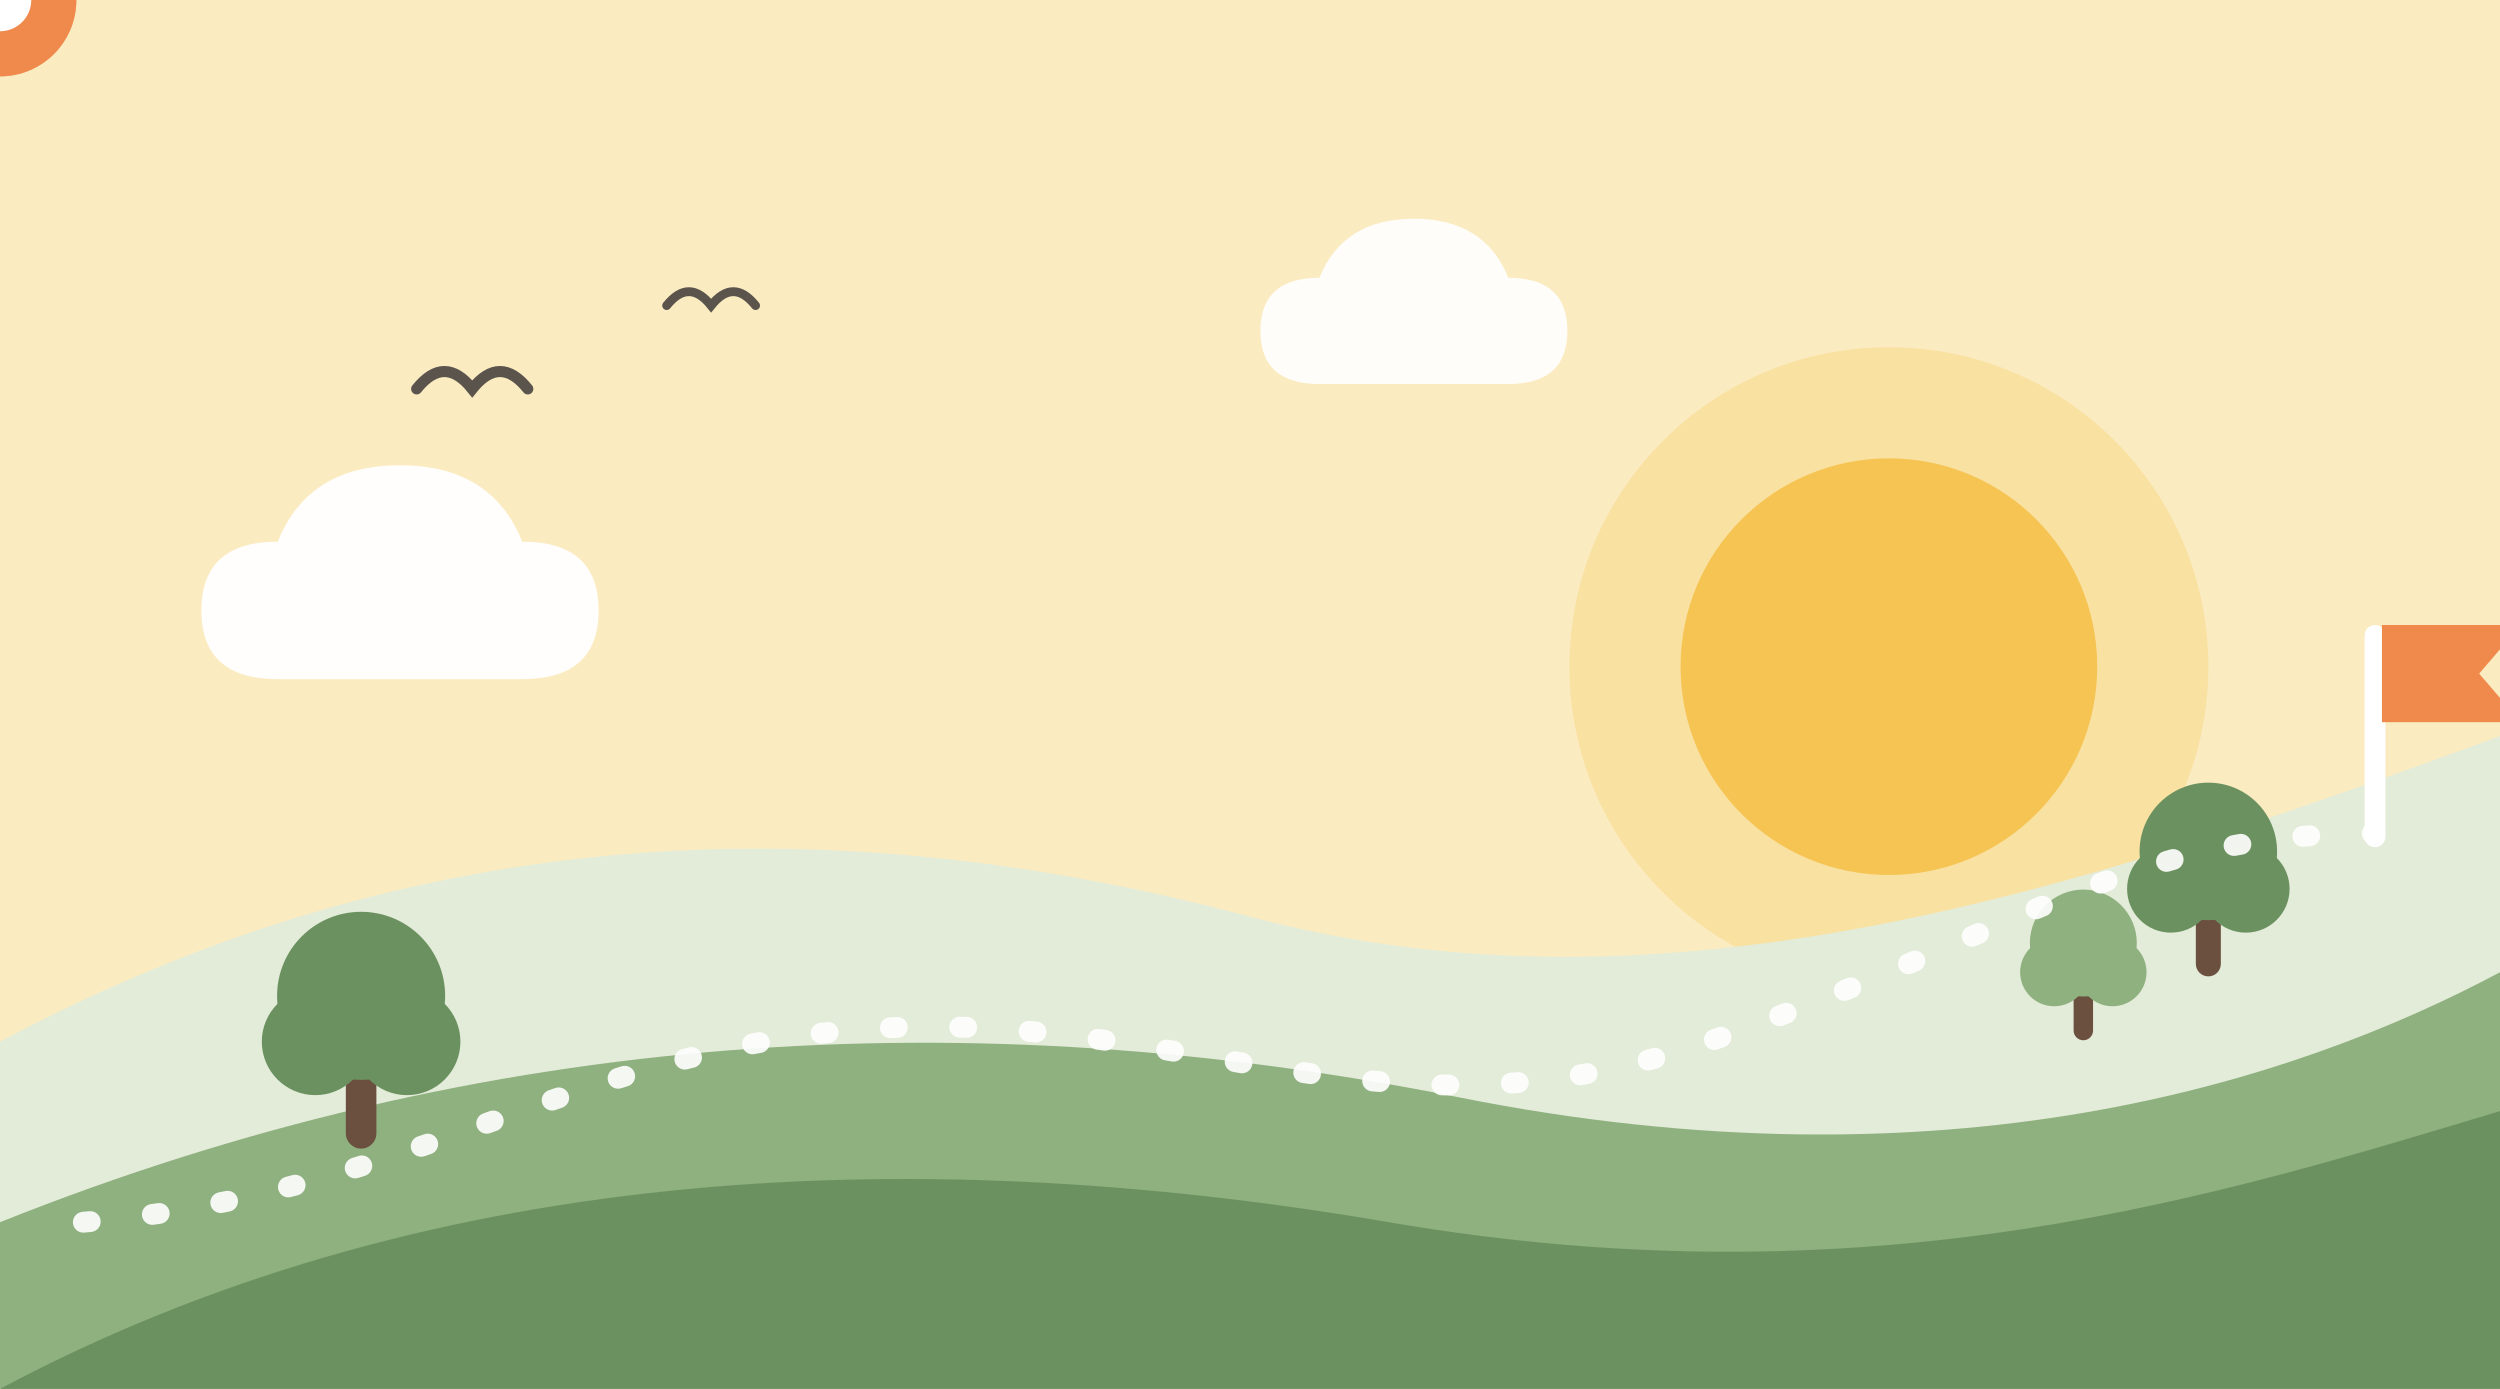
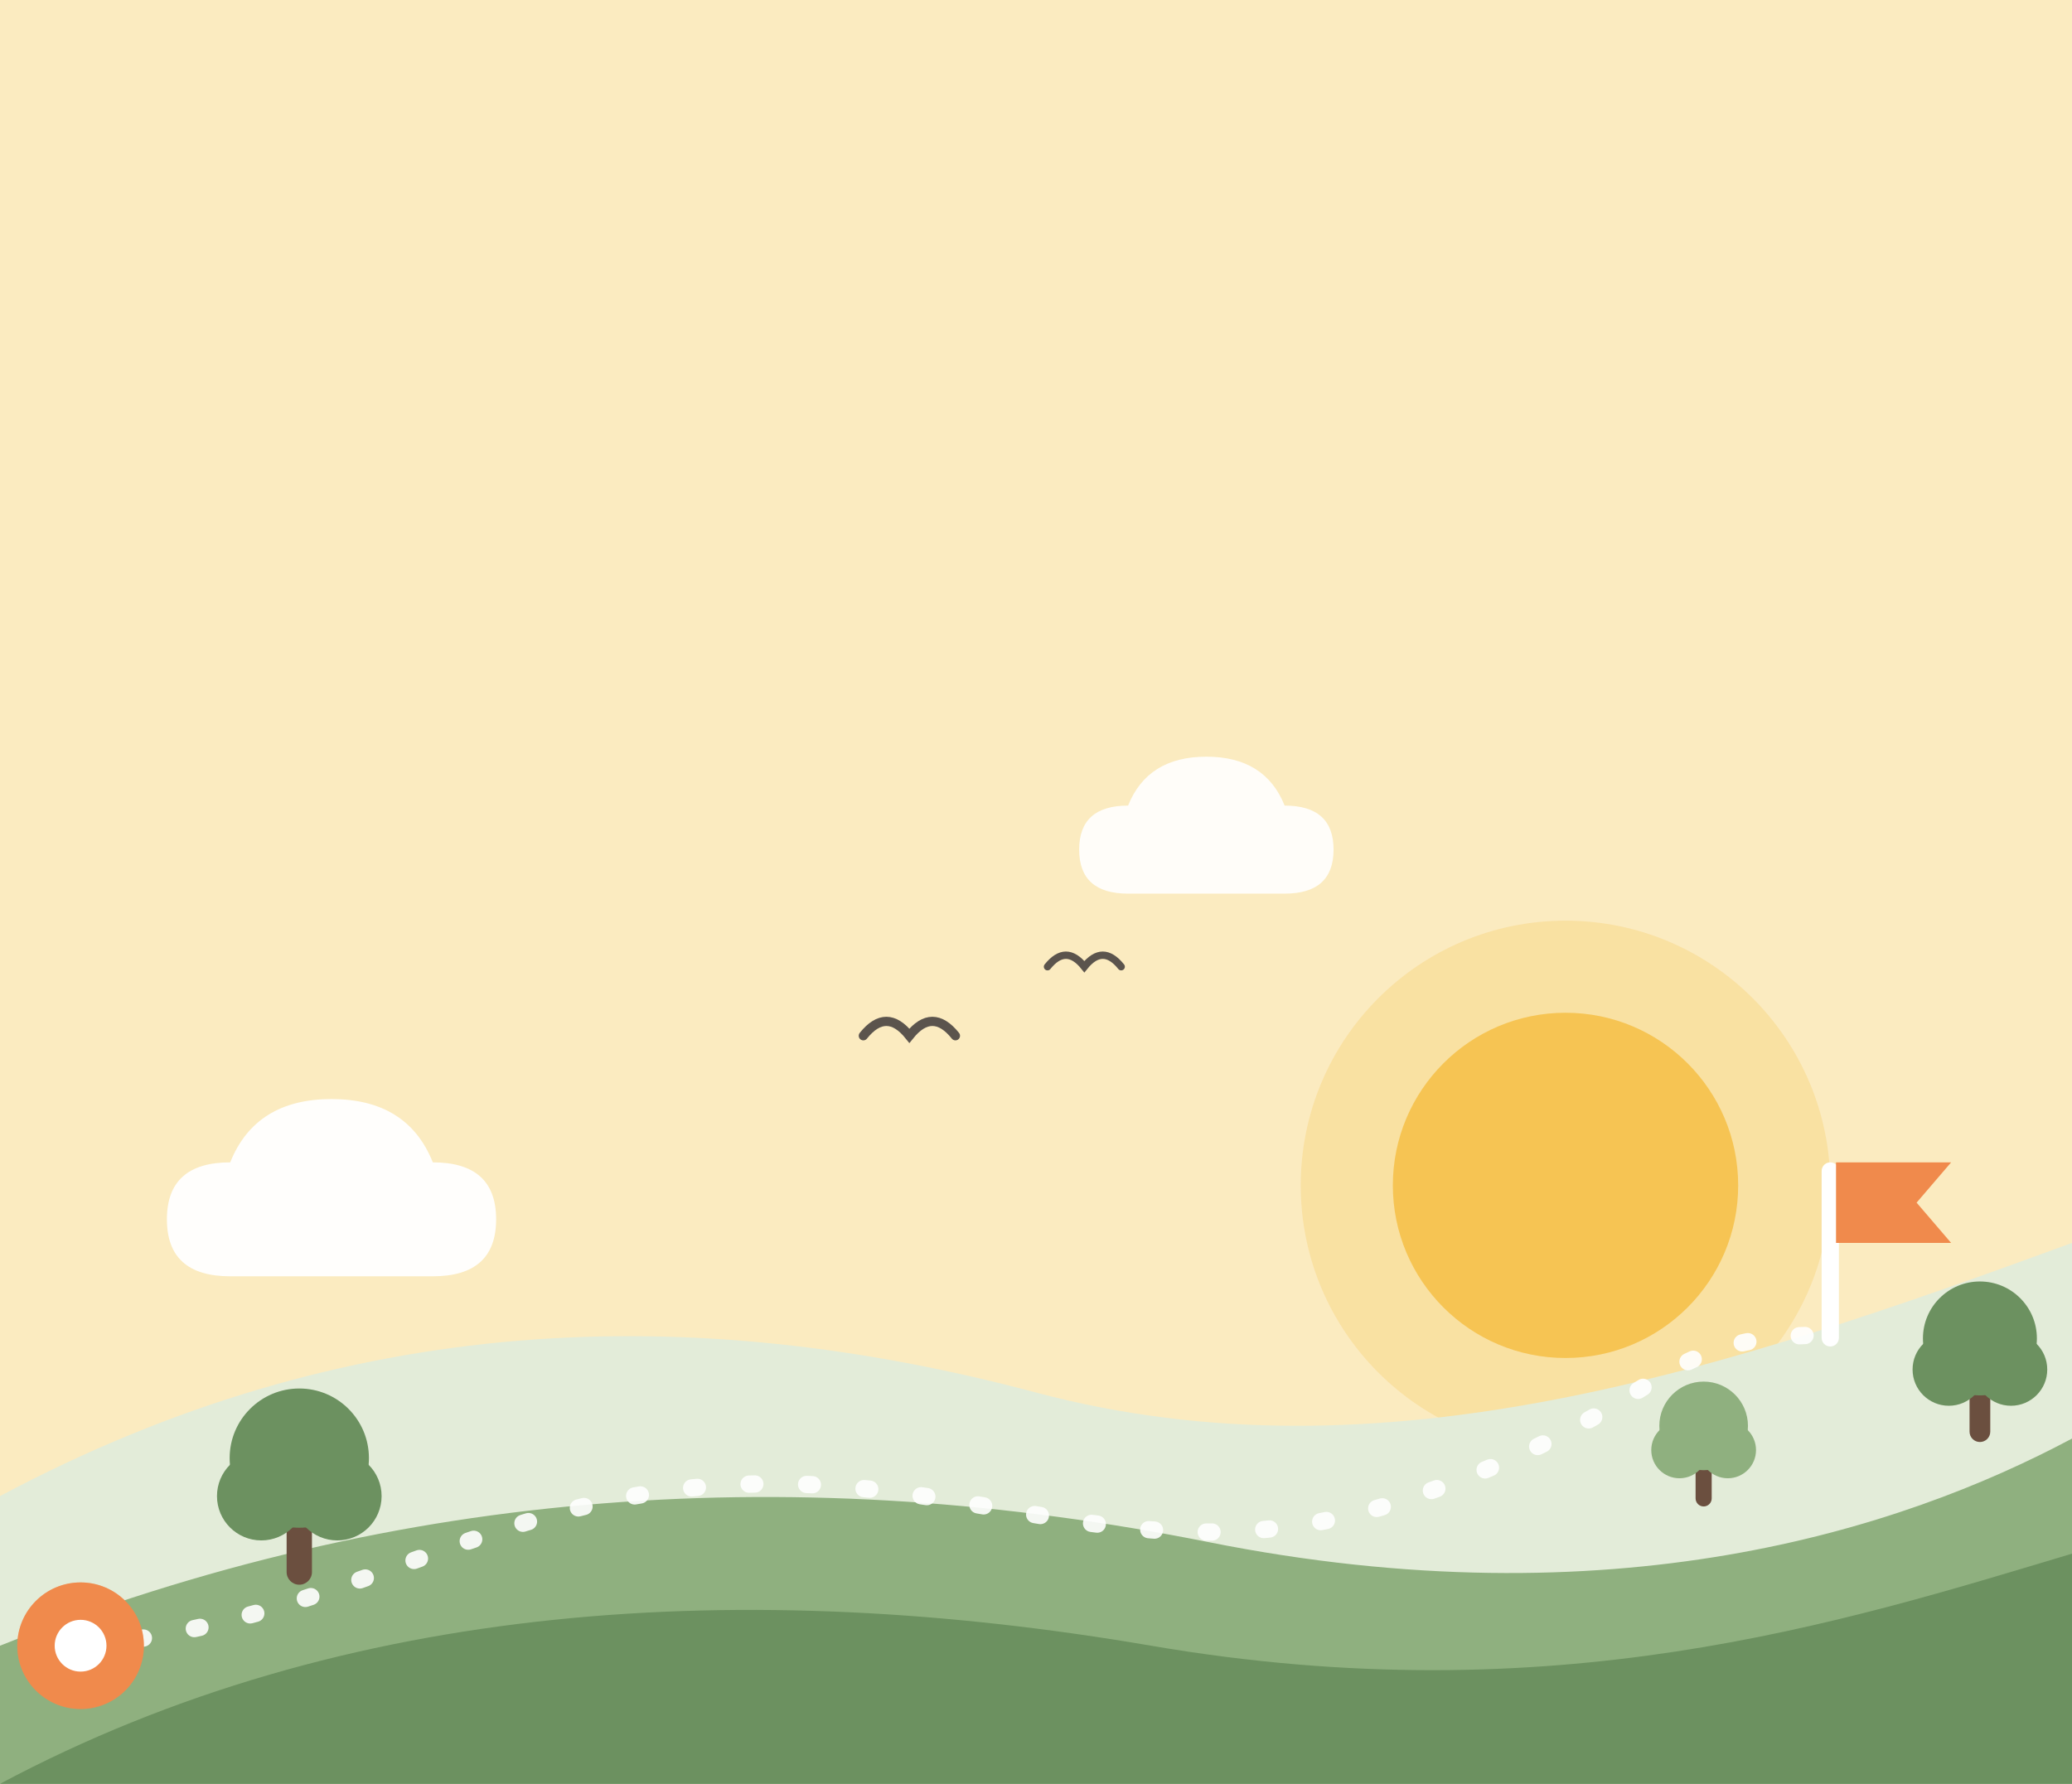
- <svg xmlns="http://www.w3.org/2000/svg" viewBox="0 0 360 200" class="scene gate-scene" aria-hidden="true">
-   <rect width="360" height="200" fill="#fbebc0" />
-   <g class="sun">
-     <circle cx="272" cy="96" r="46" fill="#f6c453" opacity="0.28" />
-     <circle cx="272" cy="96" r="30" fill="#f6c453" />
-   </g>
-   <path d="M60 56q4-5 8 0q4-5 8 0" transform="translate(60 56) scale(1) translate(-60 -56)" fill="none" stroke="#5b544d" stroke-width="1.6" stroke-linecap="round" />
-   <path d="M96 44q4-5 8 0q4-5 8 0" transform="translate(96 44) scale(0.8) translate(-96 -44)" fill="none" stroke="#5b544d" stroke-width="1.6" stroke-linecap="round" />
-   <g transform="translate(40 78) scale(1.1)" opacity="0.95">
-     <path d="M0 18q-10 0-10-9t10-9q4-10 16-10t16 10q10 0 10 9t-10 9z" fill="#ffffff" />
-   </g>
-   <g transform="translate(190 40) scale(0.85)" opacity="0.9">
-     <path d="M0 18q-10 0-10-9t10-9q4-10 16-10t16 10q10 0 10 9t-10 9z" fill="#ffffff" />
-   </g>
-   <path d="M0 150C60 118 120 116 180 132S300 128 360 106V200H0z" fill="#e3ecd9" />
-   <path d="M0 176C70 148 140 144 210 158S330 156 360 140V200H0z" fill="#8fb07f" opacity="1" />
-   <path d="M0 200C60 168 130 164 200 176S320 172 360 160V200z" fill="#6c9160" />
-   <g transform="translate(52 150) scale(1.1)">
-     <rect x="-2" y="0" width="4" height="14" rx="2" fill="#6b4f3f" />
-     <circle cx="0" cy="-6" r="11" fill="#6c9160" />
-     <circle cx="-6" cy="0" r="7" fill="#6c9160" />
-     <circle cx="6" cy="0" r="7" fill="#6c9160" />
-   </g>
-   <g transform="translate(318 128) scale(0.9)">
-     <rect x="-2" y="0" width="4" height="14" rx="2" fill="#6b4f3f" />
-     <circle cx="0" cy="-6" r="11" fill="#6c9160" />
-     <circle cx="-6" cy="0" r="7" fill="#6c9160" />
-     <circle cx="6" cy="0" r="7" fill="#6c9160" />
-   </g>
-   <g transform="translate(300 140) scale(0.7)">
-     <rect x="-2" y="0" width="4" height="14" rx="2" fill="#6b4f3f" />
-     <circle cx="0" cy="-6" r="11" fill="#8fb07f" />
-     <circle cx="-6" cy="0" r="7" fill="#8fb07f" />
-     <circle cx="6" cy="0" r="7" fill="#8fb07f" />
-   </g>
-   <path d="M12 176C60 172 84 150 128 148S200 166 246 150s60-30 96-30" fill="none" stroke="#ffffff" stroke-width="3" stroke-linecap="round" stroke-dasharray="1 9" opacity=".9" />
-   <g class="flag" transform="translate(342 120)">
-     <rect x="-1.5" y="-30" width="3" height="32" rx="1.5" fill="#ffffff" />
-     <path d="M1 -30h20l-6 7 6 7H1z" fill="#f08a4c" />
-   </g>
-   <g class="walker ">
-     <circle r="11" fill="#f08a4c" />
-     <circle r="11" fill="#f08a4c" class="pulse" opacity=".35" />
-     <circle r="4.5" fill="#ffffff" />
+ <svg xmlns="http://www.w3.org/2000/svg" viewBox="0 0 360 310" class="scene gate-scene" aria-hidden="true">
+   <rect width="360" height="310" fill="#fbebc0" />
+   <g transform="translate(0 110)">
+     <g class="sun">
+       <circle cx="272" cy="96" r="46" fill="#f6c453" opacity="0.28" />
+       <circle cx="272" cy="96" r="30" fill="#f6c453" />
+     </g>
+     <path d="M0 0q4-5 8 0q4-5 8 0" transform="translate(150 70) scale(1)" fill="none" stroke="#5b544d" stroke-width="1.6" stroke-linecap="round" />
+     <path d="M0 0q4-5 8 0q4-5 8 0" transform="translate(182 58) scale(0.8)" fill="none" stroke="#5b544d" stroke-width="1.6" stroke-linecap="round" />
+     <g transform="translate(40 92) scale(1.1)" opacity="0.95">
+       <path d="M0 18q-10 0-10-9t10-9q4-10 16-10t16 10q10 0 10 9t-10 9z" fill="#ffffff" />
+     </g>
+     <g transform="translate(196 30) scale(0.85)" opacity="0.9">
+       <path d="M0 18q-10 0-10-9t10-9q4-10 16-10t16 10q10 0 10 9t-10 9z" fill="#ffffff" />
+     </g>
+     <path d="M0 150C60 118 120 116 180 132S300 128 360 106V200H0z" fill="#e3ecd9" />
+     <path d="M0 176C70 148 140 144 210 158S330 156 360 140V200H0z" fill="#8fb07f" opacity="1" />
+     <path d="M0 200C60 168 130 164 200 176S320 172 360 160V200z" fill="#6c9160" />
+     <g transform="translate(52 150) scale(1.1)">
+       <rect x="-2" y="0" width="4" height="14" rx="2" fill="#6b4f3f" />
+       <circle cx="0" cy="-6" r="11" fill="#6c9160" />
+       <circle cx="-6" cy="0" r="7" fill="#6c9160" />
+       <circle cx="6" cy="0" r="7" fill="#6c9160" />
+     </g>
+     <g transform="translate(344 128) scale(0.9)">
+       <rect x="-2" y="0" width="4" height="14" rx="2" fill="#6b4f3f" />
+       <circle cx="0" cy="-6" r="11" fill="#6c9160" />
+       <circle cx="-6" cy="0" r="7" fill="#6c9160" />
+       <circle cx="6" cy="0" r="7" fill="#6c9160" />
+     </g>
+     <g transform="translate(296 142) scale(0.7)">
+       <rect x="-2" y="0" width="4" height="14" rx="2" fill="#6b4f3f" />
+       <circle cx="0" cy="-6" r="11" fill="#8fb07f" />
+       <circle cx="-6" cy="0" r="7" fill="#8fb07f" />
+       <circle cx="6" cy="0" r="7" fill="#8fb07f" />
+     </g>
+     <path d="M14 176C60 172 84 150 128 148S200 166 246 150s40-28 72-28" fill="none" stroke="#ffffff" stroke-width="3" stroke-linecap="round" stroke-dasharray="1 9" opacity=".9" />
+     <g class="flag" transform="translate(318 122)">
+       <rect x="-1.5" y="-30" width="3" height="32" rx="1.5" fill="#ffffff" />
+       <path d="M1 -30h20l-6 7 6 7H1z" fill="#f08a4c" />
+     </g>
+     <g class="walker " style="transform:translate(14px,176px)">
+       <circle r="11" fill="#f08a4c" />
+       <circle r="11" fill="#f08a4c" class="pulse" opacity=".35" />
+       <circle r="4.5" fill="#ffffff" />
+     </g>
  </g>
</svg>
